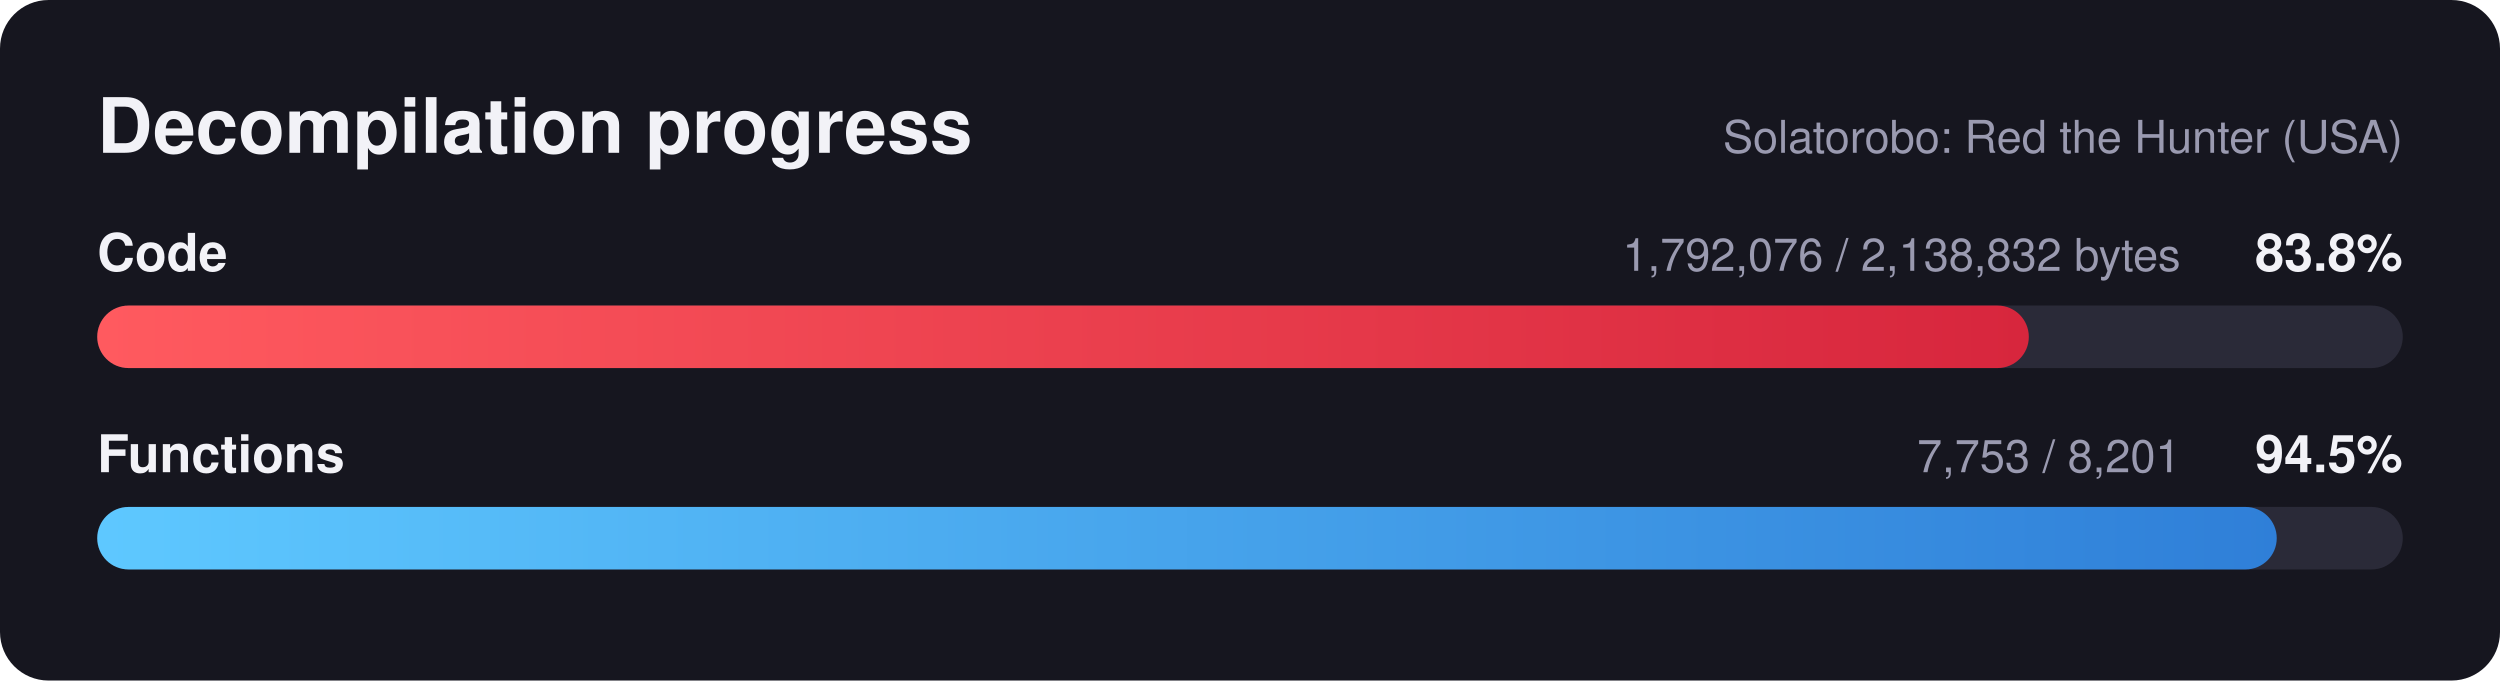
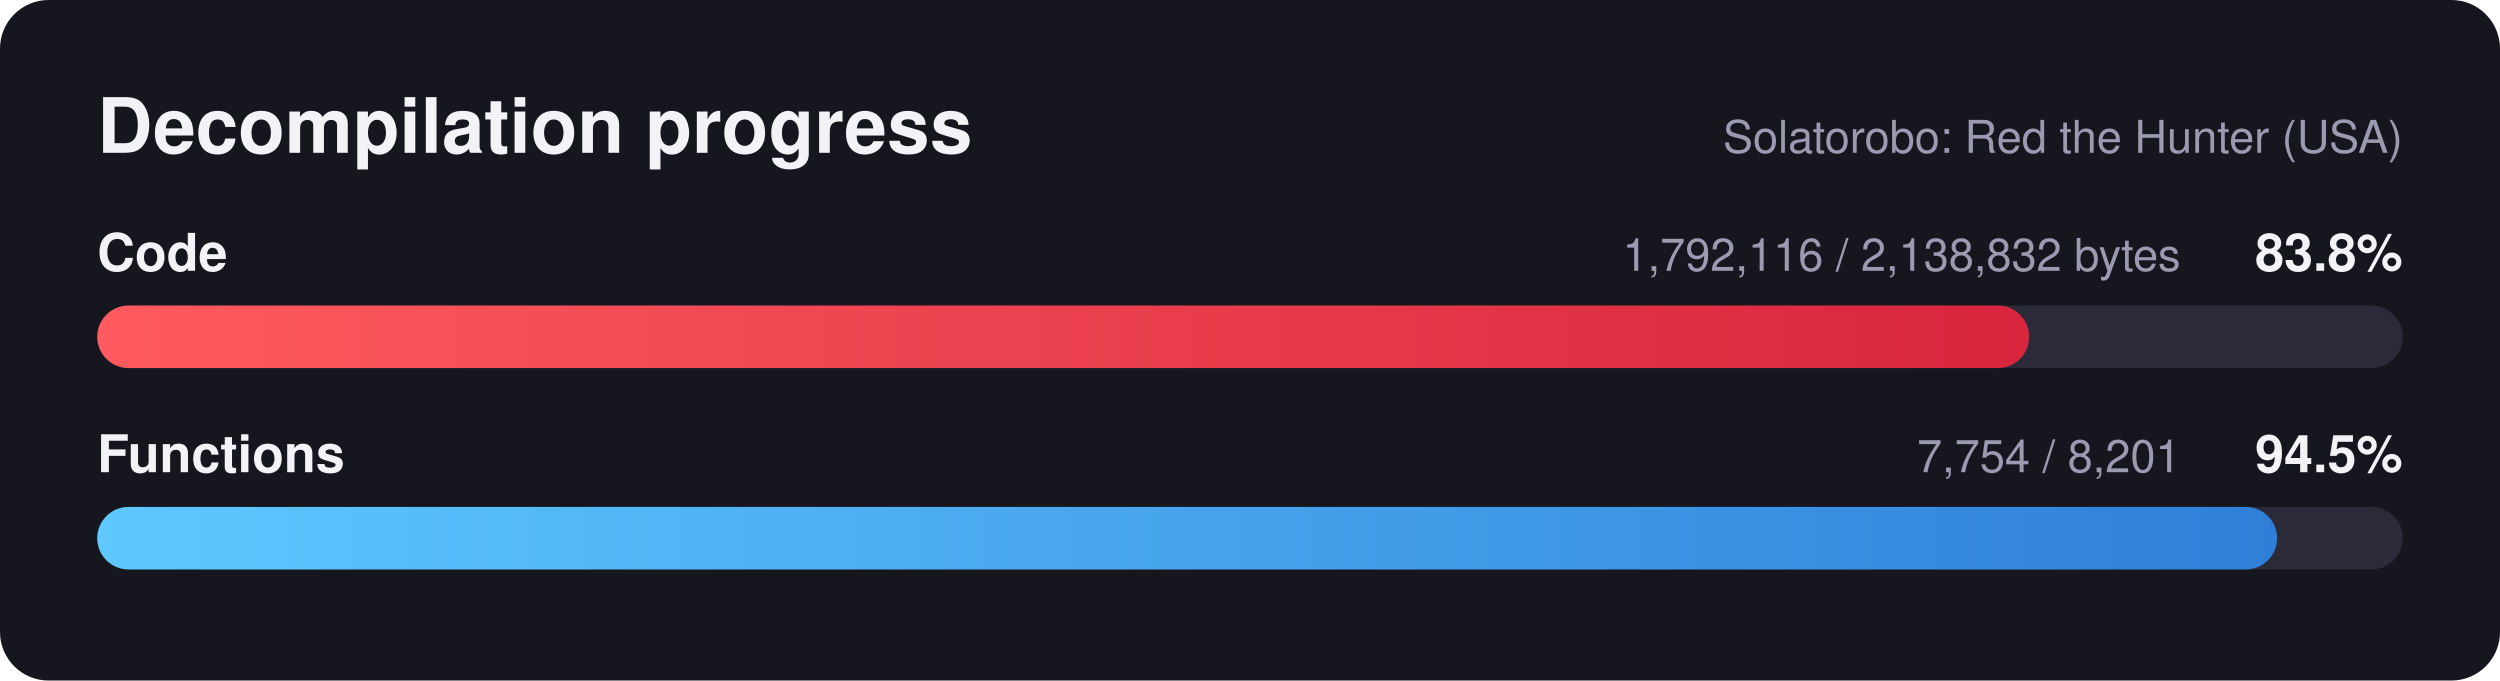
<svg xmlns="http://www.w3.org/2000/svg" width="720" height="196" viewBox="0 0 720 196" font-family="Segoe UI, Helvetica, Arial, sans-serif">
  <defs>
    <linearGradient id="red" x1="0" x2="1" y1="0" y2="0">
      <stop offset="0" stop-color="#ff5a5f" />
      <stop offset="1" stop-color="#d7263d" />
    </linearGradient>
    <linearGradient id="blue" x1="0" x2="1" y1="0" y2="0">
      <stop offset="0" stop-color="#5ec8ff" />
      <stop offset="1" stop-color="#2f7fd8" />
    </linearGradient>
  </defs>
  <rect width="720" height="196" rx="14" fill="#16161f" />
  <text x="28" y="44" fill="#f2f2f7" font-size="22" font-weight="700">Decompilation progress</text>
  <text x="692" y="44" fill="#9a9ab0" font-size="13" text-anchor="end">Solatorobo: Red the Hunter (USA)</text>
  <text x="28" y="78" fill="#f2f2f7" font-size="15" font-weight="600">Code</text>
  <text x="692" y="78" fill="#f2f2f7" font-size="15" font-weight="700" text-anchor="end">83.8%</text>
-   <text x="628" y="78" fill="#9a9ab0" font-size="13" text-anchor="end">1,792,076 / 2,138,832 bytes</text>
+   <text x="628" y="78" fill="#9a9ab0" font-size="13" text-anchor="end">1,792,116 / 2,138,832 bytes</text>
  <rect x="28" y="88" width="664" height="18" rx="9.0" fill="#2a2a38" />
-   <rect x="28" y="88" width="556.3" height="18" rx="9.0" fill="url(#red)" />
+   <rect x="28" y="88" width="556.4" height="18" rx="9.0" fill="url(#red)" />
  <text x="28" y="136" fill="#f2f2f7" font-size="15" font-weight="600">Functions</text>
  <text x="692" y="136" fill="#f2f2f7" font-size="15" font-weight="700" text-anchor="end">94.5%</text>
-   <text x="628" y="136" fill="#9a9ab0" font-size="13" text-anchor="end">7,753 / 8,201</text>
+   <text x="628" y="136" fill="#9a9ab0" font-size="13" text-anchor="end">7,754 / 8,201</text>
  <rect x="28" y="146" width="664" height="18" rx="9.0" fill="#2a2a38" />
-   <rect x="28" y="146" width="627.7" height="18" rx="9.0" fill="url(#blue)" />
+   <rect x="28" y="146" width="627.8" height="18" rx="9.0" fill="url(#blue)" />
</svg>
